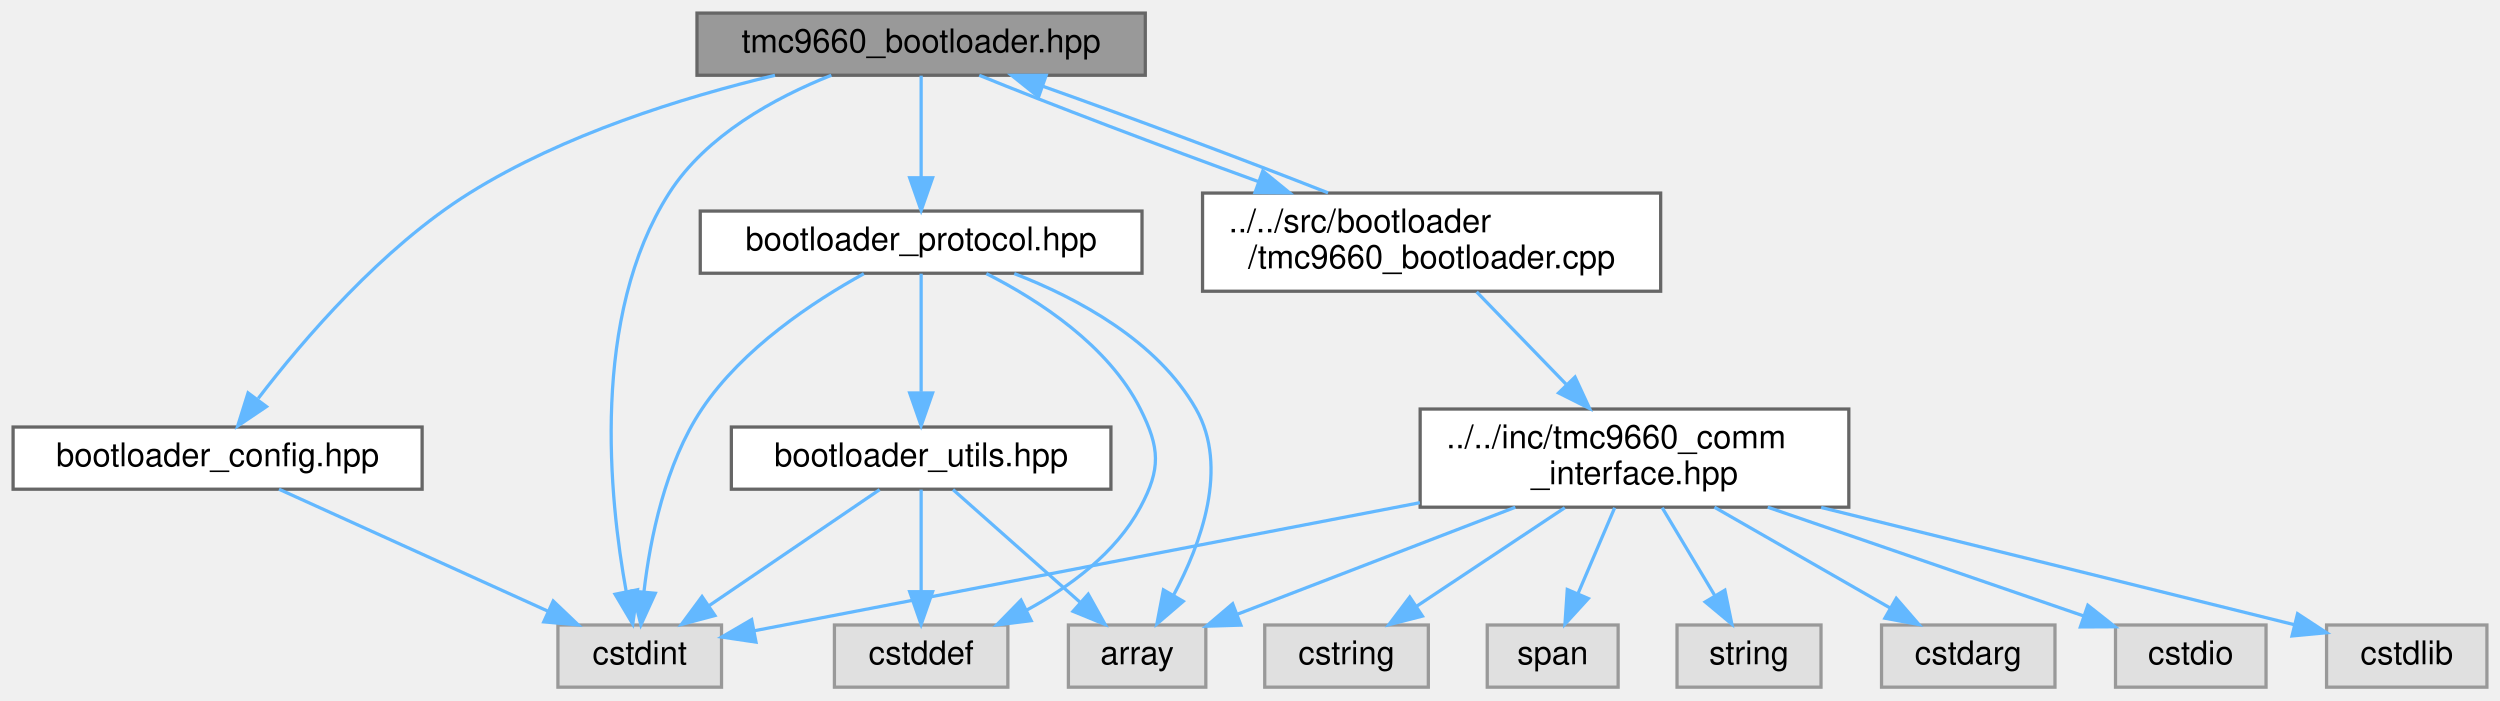
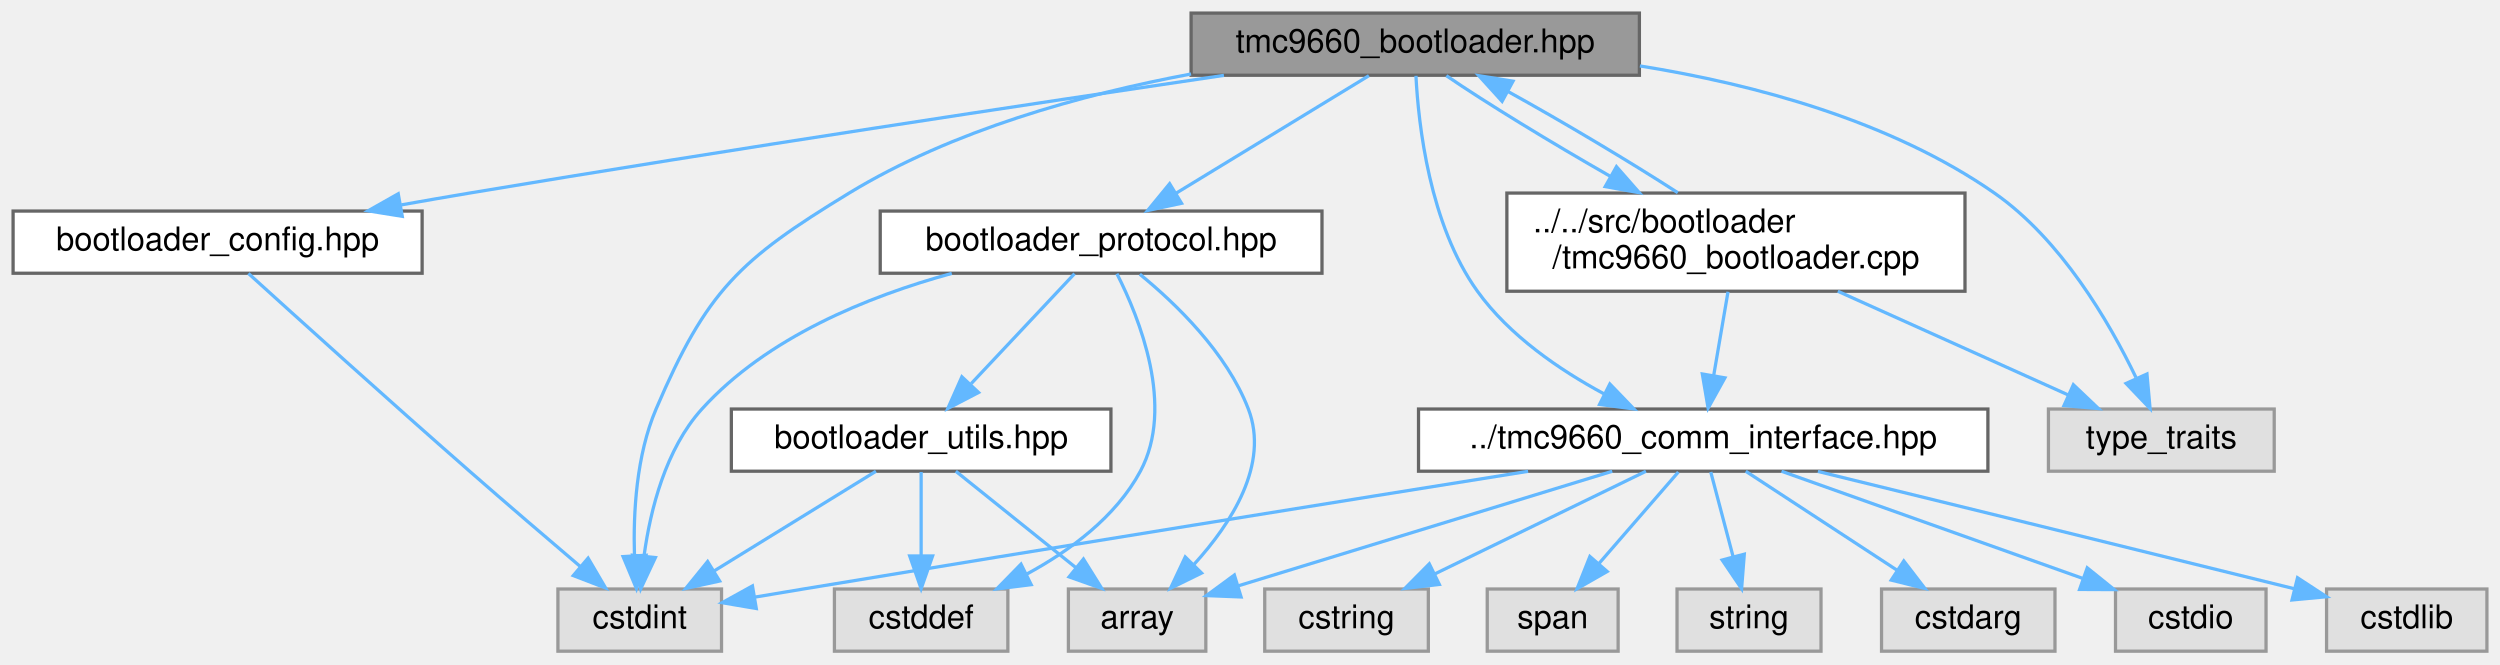
- <svg xmlns="http://www.w3.org/2000/svg" xmlns:xlink="http://www.w3.org/1999/xlink" width="764pt" height="214pt" viewBox="0.00 0.00 764.00 214.00">
-   <g id="graph0" class="graph" transform="scale(1 1) rotate(0) translate(4 210)">
+ <svg xmlns="http://www.w3.org/2000/svg" xmlns:xlink="http://www.w3.org/1999/xlink" width="764pt" height="203pt" viewBox="0.00 0.00 764.00 203.00">
+   <g id="graph0" class="graph" transform="scale(1 1) rotate(0) translate(4 199)">
    <g id="Node000001" class="node">
      <g id="a_Node000001">
        <a xlink:title="Main TMC9660 bootloader interface class.">
-           <polygon fill="#999999" stroke="#666666" points="346,-206 209,-206 209,-187 346,-187 346,-206" />
-           <text text-anchor="middle" x="277.5" y="-194" font-family="Helvetica,sans-Serif" font-size="10.00">tmc9660_bootloader.hpp</text>
+           <polygon fill="#999999" stroke="#666666" points="497,-195 360,-195 360,-176 497,-176 497,-195" />
+           <text text-anchor="middle" x="428.5" y="-183" font-family="Helvetica,sans-Serif" font-size="10.00">tmc9660_bootloader.hpp</text>
        </a>
      </g>
    </g>
    <g id="Node000002" class="node">
      <g id="a_Node000002">
        <a xlink:href="bootloader__config_8hpp.html" target="_top" xlink:title="TMC9660 bootloader configuration structures and enumerations.">
-           <polygon fill="white" stroke="#666666" points="125,-79.5 0,-79.5 0,-60.5 125,-60.5 125,-79.5" />
-           <text text-anchor="middle" x="62.5" y="-67.5" font-family="Helvetica,sans-Serif" font-size="10.00">bootloader_config.hpp</text>
+           <polygon fill="white" stroke="#666666" points="125,-134.5 0,-134.5 0,-115.5 125,-115.5 125,-134.5" />
+           <text text-anchor="middle" x="62.5" y="-122.5" font-family="Helvetica,sans-Serif" font-size="10.00">bootloader_config.hpp</text>
        </a>
      </g>
    </g>
    <g id="edge1_Node000001_Node000002" class="edge">
      <g id="a_edge1_Node000001_Node000002">
        <a xlink:title=" ">
-           <path fill="none" stroke="#63b8ff" d="M232.84,-186.99C204.58,-180.22 168.11,-168.87 139.5,-151 112.77,-134.31 88.77,-106.3 74.92,-88.25" />
-           <polygon fill="#63b8ff" stroke="#63b8ff" points="77.43,-85.75 68.64,-79.82 71.81,-89.93 77.43,-85.75" />
+           <path fill="none" stroke="#63b8ff" d="M370.03,-175.97C311.6,-167.34 219.23,-153.38 139.5,-140 132.75,-138.87 125.67,-137.64 118.66,-136.39" />
+           <polygon fill="#63b8ff" stroke="#63b8ff" points="118.93,-132.89 108.47,-134.57 117.7,-139.78 118.93,-132.89" />
        </a>
      </g>
    </g>
    <g id="Node000003" class="node">
      <g id="a_Node000003">
        <a xlink:title=" ">
          <polygon fill="#e0e0e0" stroke="#999999" points="216.5,-19 166.5,-19 166.5,0 216.5,0 216.5,-19" />
          <text text-anchor="middle" x="191.5" y="-7" font-family="Helvetica,sans-Serif" font-size="10.00">cstdint</text>
        </a>
      </g>
    </g>
-     <g id="edge11_Node000001_Node000003" class="edge">
-       <g id="a_edge11_Node000001_Node000003">
-         <a xlink:title=" ">
-           <path fill="none" stroke="#63b8ff" d="M250.06,-187C232.83,-180.15 211.81,-168.69 200.5,-151 176.44,-113.36 182.15,-57.87 187.38,-29.19" />
-           <polygon fill="#63b8ff" stroke="#63b8ff" points="190.83,-29.78 189.37,-19.29 183.97,-28.4 190.83,-29.78" />
+     <g id="edge20_Node000001_Node000003" class="edge">
+       <g id="a_edge20_Node000001_Node000003">
+         <a xlink:title=" ">
+           <path fill="none" stroke="#63b8ff" d="M359.98,-176.39C326.63,-170.15 287.03,-159.18 255.5,-140 221.89,-119.55 211.97,-110.18 196.5,-74 190.45,-59.84 189.5,-42.31 189.89,-29.25" />
+           <polygon fill="#63b8ff" stroke="#63b8ff" points="193.4,-29.32 190.49,-19.13 186.41,-28.9 193.4,-29.32" />
        </a>
      </g>
    </g>
    <g id="Node000004" class="node">
      <g id="a_Node000004">
        <a xlink:href="bootloader__protocol_8hpp.html" target="_top" xlink:title="TMC9660 bootloader communication protocol structures and enumerations.">
-           <polygon fill="white" stroke="#666666" points="345,-145.5 210,-145.5 210,-126.5 345,-126.5 345,-145.5" />
-           <text text-anchor="middle" x="277.5" y="-133.5" font-family="Helvetica,sans-Serif" font-size="10.00">bootloader_protocol.hpp</text>
+           <polygon fill="white" stroke="#666666" points="400,-134.5 265,-134.5 265,-115.5 400,-115.5 400,-134.5" />
+           <text text-anchor="middle" x="332.5" y="-122.5" font-family="Helvetica,sans-Serif" font-size="10.00">bootloader_protocol.hpp</text>
        </a>
      </g>
    </g>
    <g id="edge3_Node000001_Node000004" class="edge">
      <g id="a_edge3_Node000001_Node000004">
        <a xlink:title=" ">
-           <path fill="none" stroke="#63b8ff" d="M277.5,-186.87C277.5,-178.75 277.5,-166.31 277.5,-155.89" />
-           <polygon fill="#63b8ff" stroke="#63b8ff" points="281,-155.67 277.5,-145.67 274,-155.67 281,-155.67" />
+           <path fill="none" stroke="#63b8ff" d="M414.33,-175.87C398.81,-166.41 373.67,-151.09 355.35,-139.92" />
+           <polygon fill="#63b8ff" stroke="#63b8ff" points="357.08,-136.88 346.72,-134.67 353.44,-142.86 357.08,-136.88" />
        </a>
      </g>
    </g>
    <g id="Node000008" class="node">
      <g id="a_Node000008">
+         <a xlink:href="tmc9660__comm__interface_8hpp.html" target="_top" xlink:title="Communication interfaces for TMC9660 Parameter Mode devices using TMCL protocol over SPI and UART.">
+           <polygon fill="white" stroke="#666666" points="603.5,-74 429.5,-74 429.5,-55 603.5,-55 603.5,-74" />
+           <text text-anchor="middle" x="516.5" y="-62" font-family="Helvetica,sans-Serif" font-size="10.00">../tmc9660_comm_interface.hpp</text>
+         </a>
+       </g>
+     </g>
+     <g id="edge11_Node000001_Node000008" class="edge">
+       <g id="a_edge11_Node000001_Node000008">
+         <a xlink:title=" ">
+           <path fill="none" stroke="#63b8ff" d="M428.71,-175.83C429.47,-161 432.84,-130.37 447.5,-110 457.24,-96.46 472.49,-86.01 486.18,-78.64" />
+           <polygon fill="#63b8ff" stroke="#63b8ff" points="487.97,-81.66 495.32,-74.03 484.82,-75.41 487.97,-81.66" />
+         </a>
+       </g>
+     </g>
+     <g id="Node000015" class="node">
+       <g id="a_Node000015">
+         <a xlink:title=" ">
+           <polygon fill="#e0e0e0" stroke="#999999" points="691,-74 622,-74 622,-55 691,-55 691,-74" />
+           <text text-anchor="middle" x="656.5" y="-62" font-family="Helvetica,sans-Serif" font-size="10.00">type_traits</text>
+         </a>
+       </g>
+     </g>
+     <g id="edge21_Node000001_Node000015" class="edge">
+       <g id="a_edge21_Node000001_Node000015">
+         <a xlink:title=" ">
+           <path fill="none" stroke="#63b8ff" d="M497.15,-178.85C532.09,-173.24 573.78,-162.09 605.5,-140 625.84,-125.83 640.52,-100.73 648.76,-83.62" />
+           <polygon fill="#63b8ff" stroke="#63b8ff" points="652.11,-84.71 653.06,-74.16 645.73,-81.82 652.11,-84.71" />
+         </a>
+       </g>
+     </g>
+     <g id="Node000016" class="node">
+       <g id="a_Node000016">
        <a xlink:href="tmc9660__bootloader_8cpp.html" target="_top" xlink:title=" ">
-           <polygon fill="white" stroke="#666666" points="503.5,-151 363.5,-151 363.5,-121 503.5,-121 503.5,-151" />
-           <text text-anchor="start" x="371.5" y="-139" font-family="Helvetica,sans-Serif" font-size="10.00">../../src/bootloader</text>
-           <text text-anchor="middle" x="433.5" y="-128" font-family="Helvetica,sans-Serif" font-size="10.00">/tmc9660_bootloader.cpp</text>
-         </a>
-       </g>
-     </g>
-     <g id="edge12_Node000001_Node000008" class="edge">
-       <g id="a_edge12_Node000001_Node000008">
-         <a xlink:title=" ">
-           <path fill="none" stroke="#63b8ff" d="M295.26,-186.99C316.04,-178.5 351.07,-165.2 380.72,-154.45" />
-           <polygon fill="#63b8ff" stroke="#63b8ff" points="381.91,-157.75 390.13,-151.06 379.54,-151.16 381.91,-157.75" />
+           <polygon fill="white" stroke="#666666" points="596.5,-140 456.5,-140 456.5,-110 596.5,-110 596.5,-140" />
+           <text text-anchor="start" x="464.5" y="-128" font-family="Helvetica,sans-Serif" font-size="10.00">../../src/bootloader</text>
+           <text text-anchor="middle" x="526.5" y="-117" font-family="Helvetica,sans-Serif" font-size="10.00">/tmc9660_bootloader.cpp</text>
+         </a>
+       </g>
+     </g>
+     <g id="edge22_Node000001_Node000016" class="edge">
+       <g id="a_edge22_Node000001_Node000016">
+         <a xlink:title=" ">
+           <path fill="none" stroke="#63b8ff" d="M438,-175.87C449.8,-167.78 470.04,-155.42 488.25,-145.03" />
+           <polygon fill="#63b8ff" stroke="#63b8ff" points="489.99,-148.07 496.98,-140.11 486.55,-141.97 489.99,-148.07" />
        </a>
      </g>
    </g>
    <g id="edge2_Node000002_Node000003" class="edge">
      <g id="a_edge2_Node000002_Node000003">
        <a xlink:title=" ">
-           <path fill="none" stroke="#63b8ff" d="M81.26,-60.49C102.85,-50.7 138.53,-34.52 163.43,-23.23" />
-           <polygon fill="#63b8ff" stroke="#63b8ff" points="165.06,-26.33 172.72,-19.02 162.17,-19.96 165.06,-26.33" />
+           <path fill="none" stroke="#63b8ff" d="M71.92,-115.43C86.37,-102.32 114.92,-76.52 139.5,-55 150.67,-45.21 163.33,-34.38 173.36,-25.85" />
+           <polygon fill="#63b8ff" stroke="#63b8ff" points="175.72,-28.44 181.08,-19.3 171.19,-23.1 175.72,-28.44" />
        </a>
      </g>
    </g>
    <g id="edge10_Node000004_Node000003" class="edge">
      <g id="a_edge10_Node000004_Node000003">
        <a xlink:title=" ">
-           <path fill="none" stroke="#63b8ff" d="M259.99,-126.36C244.65,-117.9 222.93,-103.58 210.5,-85 199.27,-68.22 194.68,-45.25 192.8,-29.27" />
-           <polygon fill="#63b8ff" stroke="#63b8ff" points="196.26,-28.7 191.86,-19.06 189.29,-29.34 196.26,-28.7" />
+           <path fill="none" stroke="#63b8ff" d="M286.86,-115.45C261.15,-108.4 230.33,-95.88 210.5,-74 199.39,-61.74 194.77,-43.23 192.85,-29.35" />
+           <polygon fill="#63b8ff" stroke="#63b8ff" points="196.29,-28.61 191.79,-19.02 189.33,-29.33 196.29,-28.61" />
        </a>
      </g>
    </g>
    <g id="Node000005" class="node">
      <g id="a_Node000005">
        <a xlink:href="bootloader__utils_8hpp.html" target="_top" xlink:title="TMC9660 bootloader utility functions and helpers.">
-           <polygon fill="white" stroke="#666666" points="335.5,-79.5 219.5,-79.5 219.5,-60.5 335.5,-60.5 335.5,-79.5" />
-           <text text-anchor="middle" x="277.5" y="-67.5" font-family="Helvetica,sans-Serif" font-size="10.00">bootloader_utils.hpp</text>
+           <polygon fill="white" stroke="#666666" points="335.5,-74 219.5,-74 219.5,-55 335.5,-55 335.5,-74" />
+           <text text-anchor="middle" x="277.5" y="-62" font-family="Helvetica,sans-Serif" font-size="10.00">bootloader_utils.hpp</text>
        </a>
      </g>
    </g>
    <g id="edge4_Node000004_Node000005" class="edge">
      <g id="a_edge4_Node000004_Node000005">
        <a xlink:title=" ">
-           <path fill="none" stroke="#63b8ff" d="M277.5,-126.37C277.5,-117.16 277.5,-102.29 277.5,-90.27" />
-           <polygon fill="#63b8ff" stroke="#63b8ff" points="281,-89.91 277.5,-79.91 274,-89.91 281,-89.91" />
+           <path fill="none" stroke="#63b8ff" d="M324.38,-115.37C316.1,-106.55 303.03,-92.66 292.8,-81.77" />
+           <polygon fill="#63b8ff" stroke="#63b8ff" points="295.05,-79.06 285.65,-74.17 289.95,-83.85 295.05,-79.06" />
        </a>
      </g>
    </g>
    <g id="Node000006" class="node">
      <g id="a_Node000006">
        <a xlink:title=" ">
          <polygon fill="#e0e0e0" stroke="#999999" points="364.5,-19 322.5,-19 322.5,0 364.5,0 364.5,-19" />
          <text text-anchor="middle" x="343.5" y="-7" font-family="Helvetica,sans-Serif" font-size="10.00">array</text>
        </a>
      </g>
    </g>
    <g id="edge8_Node000004_Node000006" class="edge">
      <g id="a_edge8_Node000004_Node000006">
        <a xlink:title=" ">
-           <path fill="none" stroke="#63b8ff" d="M305.96,-126.39C325.39,-118.86 349.67,-105.8 361.5,-85 371.63,-67.18 363.05,-43.84 354.61,-28.06" />
-           <polygon fill="#63b8ff" stroke="#63b8ff" points="357.59,-26.23 349.55,-19.34 351.54,-29.74 357.59,-26.23" />
+           <path fill="none" stroke="#63b8ff" d="M344.33,-115.2C355.3,-106.24 370.89,-91.23 377.5,-74 383.97,-57.14 372.33,-39.1 360.94,-26.58" />
+           <polygon fill="#63b8ff" stroke="#63b8ff" points="363.2,-23.88 353.7,-19.21 358.21,-28.79 363.2,-23.88" />
        </a>
      </g>
    </g>
    <g id="Node000007" class="node">
      <g id="a_Node000007">
        <a xlink:title=" ">
          <polygon fill="#e0e0e0" stroke="#999999" points="304,-19 251,-19 251,0 304,0 304,-19" />
          <text text-anchor="middle" x="277.5" y="-7" font-family="Helvetica,sans-Serif" font-size="10.00">cstddef</text>
        </a>
      </g>
    </g>
    <g id="edge9_Node000004_Node000007" class="edge">
      <g id="a_edge9_Node000004_Node000007">
        <a xlink:title=" ">
-           <path fill="none" stroke="#63b8ff" d="M297.43,-126.39C313.42,-118.28 334.74,-104.46 344.5,-85 350.48,-73.08 350.8,-66.75 344.5,-55 336.99,-41 322.93,-30.66 309.62,-23.48" />
+           <path fill="none" stroke="#63b8ff" d="M337.32,-115.37C344.25,-101.74 355.07,-74.72 344.5,-55 336.99,-41 322.93,-30.66 309.62,-23.48" />
          <polygon fill="#63b8ff" stroke="#63b8ff" points="311.13,-20.33 300.61,-19.02 308.02,-26.6 311.13,-20.33" />
        </a>
      </g>
    </g>
    <g id="edge7_Node000005_Node000003" class="edge">
      <g id="a_edge7_Node000005_Node000003">
        <a xlink:title=" ">
-           <path fill="none" stroke="#63b8ff" d="M264.81,-60.37C251.09,-51.04 229,-36.01 212.65,-24.88" />
-           <polygon fill="#63b8ff" stroke="#63b8ff" points="214.48,-21.9 204.24,-19.17 210.54,-27.69 214.48,-21.9" />
+           <path fill="none" stroke="#63b8ff" d="M263.68,-54.98C250.35,-46.77 229.92,-34.18 214.19,-24.49" />
+           <polygon fill="#63b8ff" stroke="#63b8ff" points="215.92,-21.44 205.57,-19.17 212.25,-27.4 215.92,-21.44" />
        </a>
      </g>
    </g>
    <g id="edge5_Node000005_Node000006" class="edge">
      <g id="a_edge5_Node000005_Node000006">
        <a xlink:title=" ">
-           <path fill="none" stroke="#63b8ff" d="M287.24,-60.37C297.47,-51.3 313.79,-36.84 326.22,-25.82" />
-           <polygon fill="#63b8ff" stroke="#63b8ff" points="328.56,-28.42 333.72,-19.17 323.92,-23.18 328.56,-28.42" />
+           <path fill="none" stroke="#63b8ff" d="M288.1,-54.98C297.96,-47.07 312.85,-35.11 324.72,-25.58" />
+           <polygon fill="#63b8ff" stroke="#63b8ff" points="327.1,-28.16 332.7,-19.17 322.71,-22.7 327.1,-28.16" />
        </a>
      </g>
    </g>
    <g id="edge6_Node000005_Node000007" class="edge">
      <g id="a_edge6_Node000005_Node000007">
        <a xlink:title=" ">
-           <path fill="none" stroke="#63b8ff" d="M277.5,-60.37C277.5,-52.25 277.5,-39.81 277.5,-29.39" />
-           <polygon fill="#63b8ff" stroke="#63b8ff" points="281,-29.17 277.5,-19.17 274,-29.17 281,-29.17" />
-         </a>
-       </g>
-     </g>
-     <g id="edge13_Node000008_Node000001" class="edge">
-       <g id="a_edge13_Node000008_Node000001">
-         <a xlink:title=" ">
-           <path fill="none" stroke="#63b8ff" d="M401.86,-151.06C376.64,-161 341.43,-174.16 314.84,-183.58" />
-           <polygon fill="#63b8ff" stroke="#63b8ff" points="313.39,-180.38 305.11,-186.99 315.71,-186.99 313.39,-180.38" />
+           <path fill="none" stroke="#63b8ff" d="M277.5,-54.75C277.5,-47.8 277.5,-37.85 277.5,-29.13" />
+           <polygon fill="#63b8ff" stroke="#63b8ff" points="281,-29.09 277.5,-19.09 274,-29.09 281,-29.09" />
+         </a>
+       </g>
+     </g>
+     <g id="edge14_Node000008_Node000003" class="edge">
+       <g id="a_edge14_Node000008_Node000003">
+         <a xlink:title=" ">
+           <path fill="none" stroke="#63b8ff" d="M462.99,-54.97C407.56,-46.1 318.44,-31.76 241.5,-19 236.7,-18.2 231.65,-17.36 226.67,-16.52" />
+           <polygon fill="#63b8ff" stroke="#63b8ff" points="227.12,-13.04 216.67,-14.82 225.95,-19.94 227.12,-13.04" />
+         </a>
+       </g>
+     </g>
+     <g id="edge12_Node000008_Node000006" class="edge">
+       <g id="a_edge12_Node000008_Node000006">
+         <a xlink:title=" ">
+           <path fill="none" stroke="#63b8ff" d="M488.7,-54.98C457.51,-45.43 407.01,-29.96 374.54,-20.01" />
+           <polygon fill="#63b8ff" stroke="#63b8ff" points="375.27,-16.57 364.68,-16.99 373.22,-23.27 375.27,-16.57" />
        </a>
      </g>
    </g>
    <g id="Node000009" class="node">
      <g id="a_Node000009">
-         <a xlink:href="tmc9660__comm__interface_8hpp.html" target="_top" xlink:title="Communication interfaces for TMC9660 Parameter Mode devices using TMCL protocol over SPI and UART.">
-           <polygon fill="white" stroke="#666666" points="561,-85 430,-85 430,-55 561,-55 561,-85" />
-           <text text-anchor="start" x="438" y="-73" font-family="Helvetica,sans-Serif" font-size="10.00">../../inc/tmc9660_comm</text>
-           <text text-anchor="middle" x="495.5" y="-62" font-family="Helvetica,sans-Serif" font-size="10.00">_interface.hpp</text>
-         </a>
-       </g>
-     </g>
-     <g id="edge14_Node000008_Node000009" class="edge">
-       <g id="a_edge14_Node000008_Node000009">
-         <a xlink:title=" ">
-           <path fill="none" stroke="#63b8ff" d="M447.26,-120.8C455.29,-112.51 465.57,-101.89 474.59,-92.59" />
-           <polygon fill="#63b8ff" stroke="#63b8ff" points="477.33,-94.78 481.78,-85.16 472.31,-89.91 477.33,-94.78" />
-         </a>
-       </g>
-     </g>
-     <g id="edge17_Node000009_Node000003" class="edge">
-       <g id="a_edge17_Node000009_Node000003">
-         <a xlink:title=" ">
-           <path fill="none" stroke="#63b8ff" d="M429.91,-56.38C367.5,-44.37 275.98,-26.76 226.45,-17.23" />
-           <polygon fill="#63b8ff" stroke="#63b8ff" points="227.03,-13.77 216.55,-15.32 225.7,-20.65 227.03,-13.77" />
-         </a>
-       </g>
-     </g>
-     <g id="edge15_Node000009_Node000006" class="edge">
-       <g id="a_edge15_Node000009_Node000006">
-         <a xlink:title=" ">
-           <path fill="none" stroke="#63b8ff" d="M459.09,-54.99C433.16,-45.01 398.68,-31.74 374.15,-22.3" />
-           <polygon fill="#63b8ff" stroke="#63b8ff" points="375.21,-18.96 364.62,-18.63 372.7,-25.49 375.21,-18.96" />
+         <a xlink:title=" ">
+           <polygon fill="#e0e0e0" stroke="#999999" points="624,-19 571,-19 571,0 624,0 624,-19" />
+           <text text-anchor="middle" x="597.5" y="-7" font-family="Helvetica,sans-Serif" font-size="10.00">cstdarg</text>
+         </a>
+       </g>
+     </g>
+     <g id="edge13_Node000008_Node000009" class="edge">
+       <g id="a_edge13_Node000008_Node000009">
+         <a xlink:title=" ">
+           <path fill="none" stroke="#63b8ff" d="M529.51,-54.98C541.96,-46.84 560.96,-34.41 575.71,-24.76" />
+           <polygon fill="#63b8ff" stroke="#63b8ff" points="577.8,-27.57 584.25,-19.17 573.96,-21.72 577.8,-27.57" />
        </a>
      </g>
    </g>
    <g id="Node000010" class="node">
      <g id="a_Node000010">
        <a xlink:title=" ">
-           <polygon fill="#e0e0e0" stroke="#999999" points="624,-19 571,-19 571,0 624,0 624,-19" />
-           <text text-anchor="middle" x="597.5" y="-7" font-family="Helvetica,sans-Serif" font-size="10.00">cstdarg</text>
-         </a>
-       </g>
-     </g>
-     <g id="edge16_Node000009_Node000010" class="edge">
-       <g id="a_edge16_Node000009_Node000010">
-         <a xlink:title=" ">
-           <path fill="none" stroke="#63b8ff" d="M519.93,-54.99C536.19,-45.66 557.45,-33.47 573.6,-24.21" />
-           <polygon fill="#63b8ff" stroke="#63b8ff" points="575.5,-27.15 582.44,-19.14 572.02,-21.08 575.5,-27.15" />
+           <polygon fill="#e0e0e0" stroke="#999999" points="688.5,-19 642.5,-19 642.5,0 688.5,0 688.5,-19" />
+           <text text-anchor="middle" x="665.5" y="-7" font-family="Helvetica,sans-Serif" font-size="10.00">cstdio</text>
+         </a>
+       </g>
+     </g>
+     <g id="edge15_Node000008_Node000010" class="edge">
+       <g id="a_edge15_Node000008_Node000010">
+         <a xlink:title=" ">
+           <path fill="none" stroke="#63b8ff" d="M540.44,-54.98C565.35,-46.12 604.54,-32.18 632.4,-22.27" />
+           <polygon fill="#63b8ff" stroke="#63b8ff" points="633.86,-25.47 642.11,-18.82 631.52,-18.87 633.86,-25.47" />
        </a>
      </g>
    </g>
    <g id="Node000011" class="node">
      <g id="a_Node000011">
        <a xlink:title=" ">
-           <polygon fill="#e0e0e0" stroke="#999999" points="688.5,-19 642.5,-19 642.5,0 688.5,0 688.5,-19" />
-           <text text-anchor="middle" x="665.5" y="-7" font-family="Helvetica,sans-Serif" font-size="10.00">cstdio</text>
-         </a>
-       </g>
-     </g>
-     <g id="edge18_Node000009_Node000011" class="edge">
-       <g id="a_edge18_Node000009_Node000011">
-         <a xlink:title=" ">
-           <path fill="none" stroke="#63b8ff" d="M536.22,-54.99C565.79,-44.81 605.28,-31.22 632.8,-21.75" />
-           <polygon fill="#63b8ff" stroke="#63b8ff" points="634.04,-25.03 642.36,-18.46 631.76,-18.41 634.04,-25.03" />
+           <polygon fill="#e0e0e0" stroke="#999999" points="756,-19 707,-19 707,0 756,0 756,-19" />
+           <text text-anchor="middle" x="731.5" y="-7" font-family="Helvetica,sans-Serif" font-size="10.00">cstdlib</text>
+         </a>
+       </g>
+     </g>
+     <g id="edge16_Node000008_Node000011" class="edge">
+       <g id="a_edge16_Node000008_Node000011">
+         <a xlink:title=" ">
+           <path fill="none" stroke="#63b8ff" d="M551.55,-54.93C586.02,-46.48 640.42,-33.14 697.13,-19.08" />
+           <polygon fill="#63b8ff" stroke="#63b8ff" points="698.12,-22.44 706.99,-16.64 696.44,-15.65 698.12,-22.44" />
        </a>
      </g>
    </g>
    <g id="Node000012" class="node">
      <g id="a_Node000012">
        <a xlink:title=" ">
-           <polygon fill="#e0e0e0" stroke="#999999" points="756,-19 707,-19 707,0 756,0 756,-19" />
-           <text text-anchor="middle" x="731.5" y="-7" font-family="Helvetica,sans-Serif" font-size="10.00">cstdlib</text>
-         </a>
-       </g>
-     </g>
-     <g id="edge19_Node000009_Node000012" class="edge">
-       <g id="a_edge19_Node000009_Node000012">
-         <a xlink:title=" ">
-           <path fill="none" stroke="#63b8ff" d="M552.54,-54.92C590.71,-45.49 642.34,-32.71 697.09,-19.1" />
-           <polygon fill="#63b8ff" stroke="#63b8ff" points="698.13,-22.45 706.99,-16.64 696.44,-15.65 698.13,-22.45" />
+           <polygon fill="#e0e0e0" stroke="#999999" points="432.5,-19 382.5,-19 382.5,0 432.5,0 432.5,-19" />
+           <text text-anchor="middle" x="407.5" y="-7" font-family="Helvetica,sans-Serif" font-size="10.00">cstring</text>
+         </a>
+       </g>
+     </g>
+     <g id="edge17_Node000008_Node000012" class="edge">
+       <g id="a_edge17_Node000008_Node000012">
+         <a xlink:title=" ">
+           <path fill="none" stroke="#63b8ff" d="M498.99,-54.98C481.53,-46.5 454.49,-33.35 434.33,-23.54" />
+           <polygon fill="#63b8ff" stroke="#63b8ff" points="435.86,-20.4 425.33,-19.17 432.79,-26.69 435.86,-20.4" />
        </a>
      </g>
    </g>
    <g id="Node000013" class="node">
      <g id="a_Node000013">
        <a xlink:title=" ">
-           <polygon fill="#e0e0e0" stroke="#999999" points="432.5,-19 382.5,-19 382.5,0 432.5,0 432.5,-19" />
-           <text text-anchor="middle" x="407.5" y="-7" font-family="Helvetica,sans-Serif" font-size="10.00">cstring</text>
-         </a>
-       </g>
-     </g>
-     <g id="edge20_Node000009_Node000013" class="edge">
-       <g id="a_edge20_Node000009_Node000013">
-         <a xlink:title=" ">
-           <path fill="none" stroke="#63b8ff" d="M474.2,-54.84C460.43,-45.68 442.57,-33.82 428.8,-24.66" />
-           <polygon fill="#63b8ff" stroke="#63b8ff" points="430.69,-21.72 420.43,-19.09 426.82,-27.55 430.69,-21.72" />
+           <polygon fill="#e0e0e0" stroke="#999999" points="490.5,-19 450.5,-19 450.5,0 490.5,0 490.5,-19" />
+           <text text-anchor="middle" x="470.5" y="-7" font-family="Helvetica,sans-Serif" font-size="10.00">span</text>
+         </a>
+       </g>
+     </g>
+     <g id="edge18_Node000008_Node000013" class="edge">
+       <g id="a_edge18_Node000008_Node000013">
+         <a xlink:title=" ">
+           <path fill="none" stroke="#63b8ff" d="M508.9,-54.75C502.34,-47.18 492.68,-36.05 484.69,-26.84" />
+           <polygon fill="#63b8ff" stroke="#63b8ff" points="487.15,-24.35 477.95,-19.09 481.87,-28.94 487.15,-24.35" />
        </a>
      </g>
    </g>
    <g id="Node000014" class="node">
      <g id="a_Node000014">
        <a xlink:title=" ">
-           <polygon fill="#e0e0e0" stroke="#999999" points="490.5,-19 450.5,-19 450.5,0 490.5,0 490.5,-19" />
-           <text text-anchor="middle" x="470.5" y="-7" font-family="Helvetica,sans-Serif" font-size="10.00">span</text>
-         </a>
-       </g>
-     </g>
-     <g id="edge21_Node000009_Node000014" class="edge">
-       <g id="a_edge21_Node000009_Node000014">
-         <a xlink:title=" ">
-           <path fill="none" stroke="#63b8ff" d="M489.45,-54.84C486.08,-46.95 481.85,-37.05 478.24,-28.61" />
-           <polygon fill="#63b8ff" stroke="#63b8ff" points="481.39,-27.09 474.25,-19.27 474.96,-29.84 481.39,-27.09" />
-         </a>
-       </g>
-     </g>
-     <g id="Node000015" class="node">
-       <g id="a_Node000015">
-         <a xlink:title=" ">
          <polygon fill="#e0e0e0" stroke="#999999" points="552.5,-19 508.5,-19 508.5,0 552.5,0 552.5,-19" />
          <text text-anchor="middle" x="530.5" y="-7" font-family="Helvetica,sans-Serif" font-size="10.00">string</text>
        </a>
      </g>
    </g>
-     <g id="edge22_Node000009_Node000015" class="edge">
-       <g id="a_edge22_Node000009_Node000015">
-         <a xlink:title=" ">
-           <path fill="none" stroke="#63b8ff" d="M503.97,-54.84C508.79,-46.78 514.87,-36.62 520,-28.06" />
-           <polygon fill="#63b8ff" stroke="#63b8ff" points="523.12,-29.64 525.26,-19.27 517.12,-26.05 523.12,-29.64" />
+     <g id="edge19_Node000008_Node000014" class="edge">
+       <g id="a_edge19_Node000008_Node000014">
+         <a xlink:title=" ">
+           <path fill="none" stroke="#63b8ff" d="M518.81,-54.75C520.67,-47.72 523.34,-37.62 525.65,-28.84" />
+           <polygon fill="#63b8ff" stroke="#63b8ff" points="529.06,-29.65 528.23,-19.09 522.29,-27.86 529.06,-29.65" />
+         </a>
+       </g>
+     </g>
+     <g id="edge23_Node000016_Node000001" class="edge">
+       <g id="a_edge23_Node000016_Node000001">
+         <a xlink:title=" ">
+           <path fill="none" stroke="#63b8ff" d="M508.73,-140.11C494.17,-149.52 473.55,-161.81 456.78,-171.07" />
+           <polygon fill="#63b8ff" stroke="#63b8ff" points="455.04,-168.03 447.92,-175.87 458.38,-174.19 455.04,-168.03" />
+         </a>
+       </g>
+     </g>
+     <g id="edge24_Node000016_Node000008" class="edge">
+       <g id="a_edge24_Node000016_Node000008">
+         <a xlink:title=" ">
+           <path fill="none" stroke="#63b8ff" d="M524.08,-109.84C522.76,-102.13 521.11,-92.49 519.69,-84.17" />
+           <polygon fill="#63b8ff" stroke="#63b8ff" points="523.13,-83.53 518,-74.27 516.23,-84.71 523.13,-83.53" />
+         </a>
+       </g>
+     </g>
+     <g id="edge25_Node000016_Node000015" class="edge">
+       <g id="a_edge25_Node000016_Node000015">
+         <a xlink:title=" ">
+           <path fill="none" stroke="#63b8ff" d="M557.64,-109.99C579.04,-100.36 607.23,-87.67 628.03,-78.31" />
+           <polygon fill="#63b8ff" stroke="#63b8ff" points="629.62,-81.43 637.3,-74.14 626.75,-75.05 629.62,-81.43" />
        </a>
      </g>
    </g>
  </g>
</svg>
